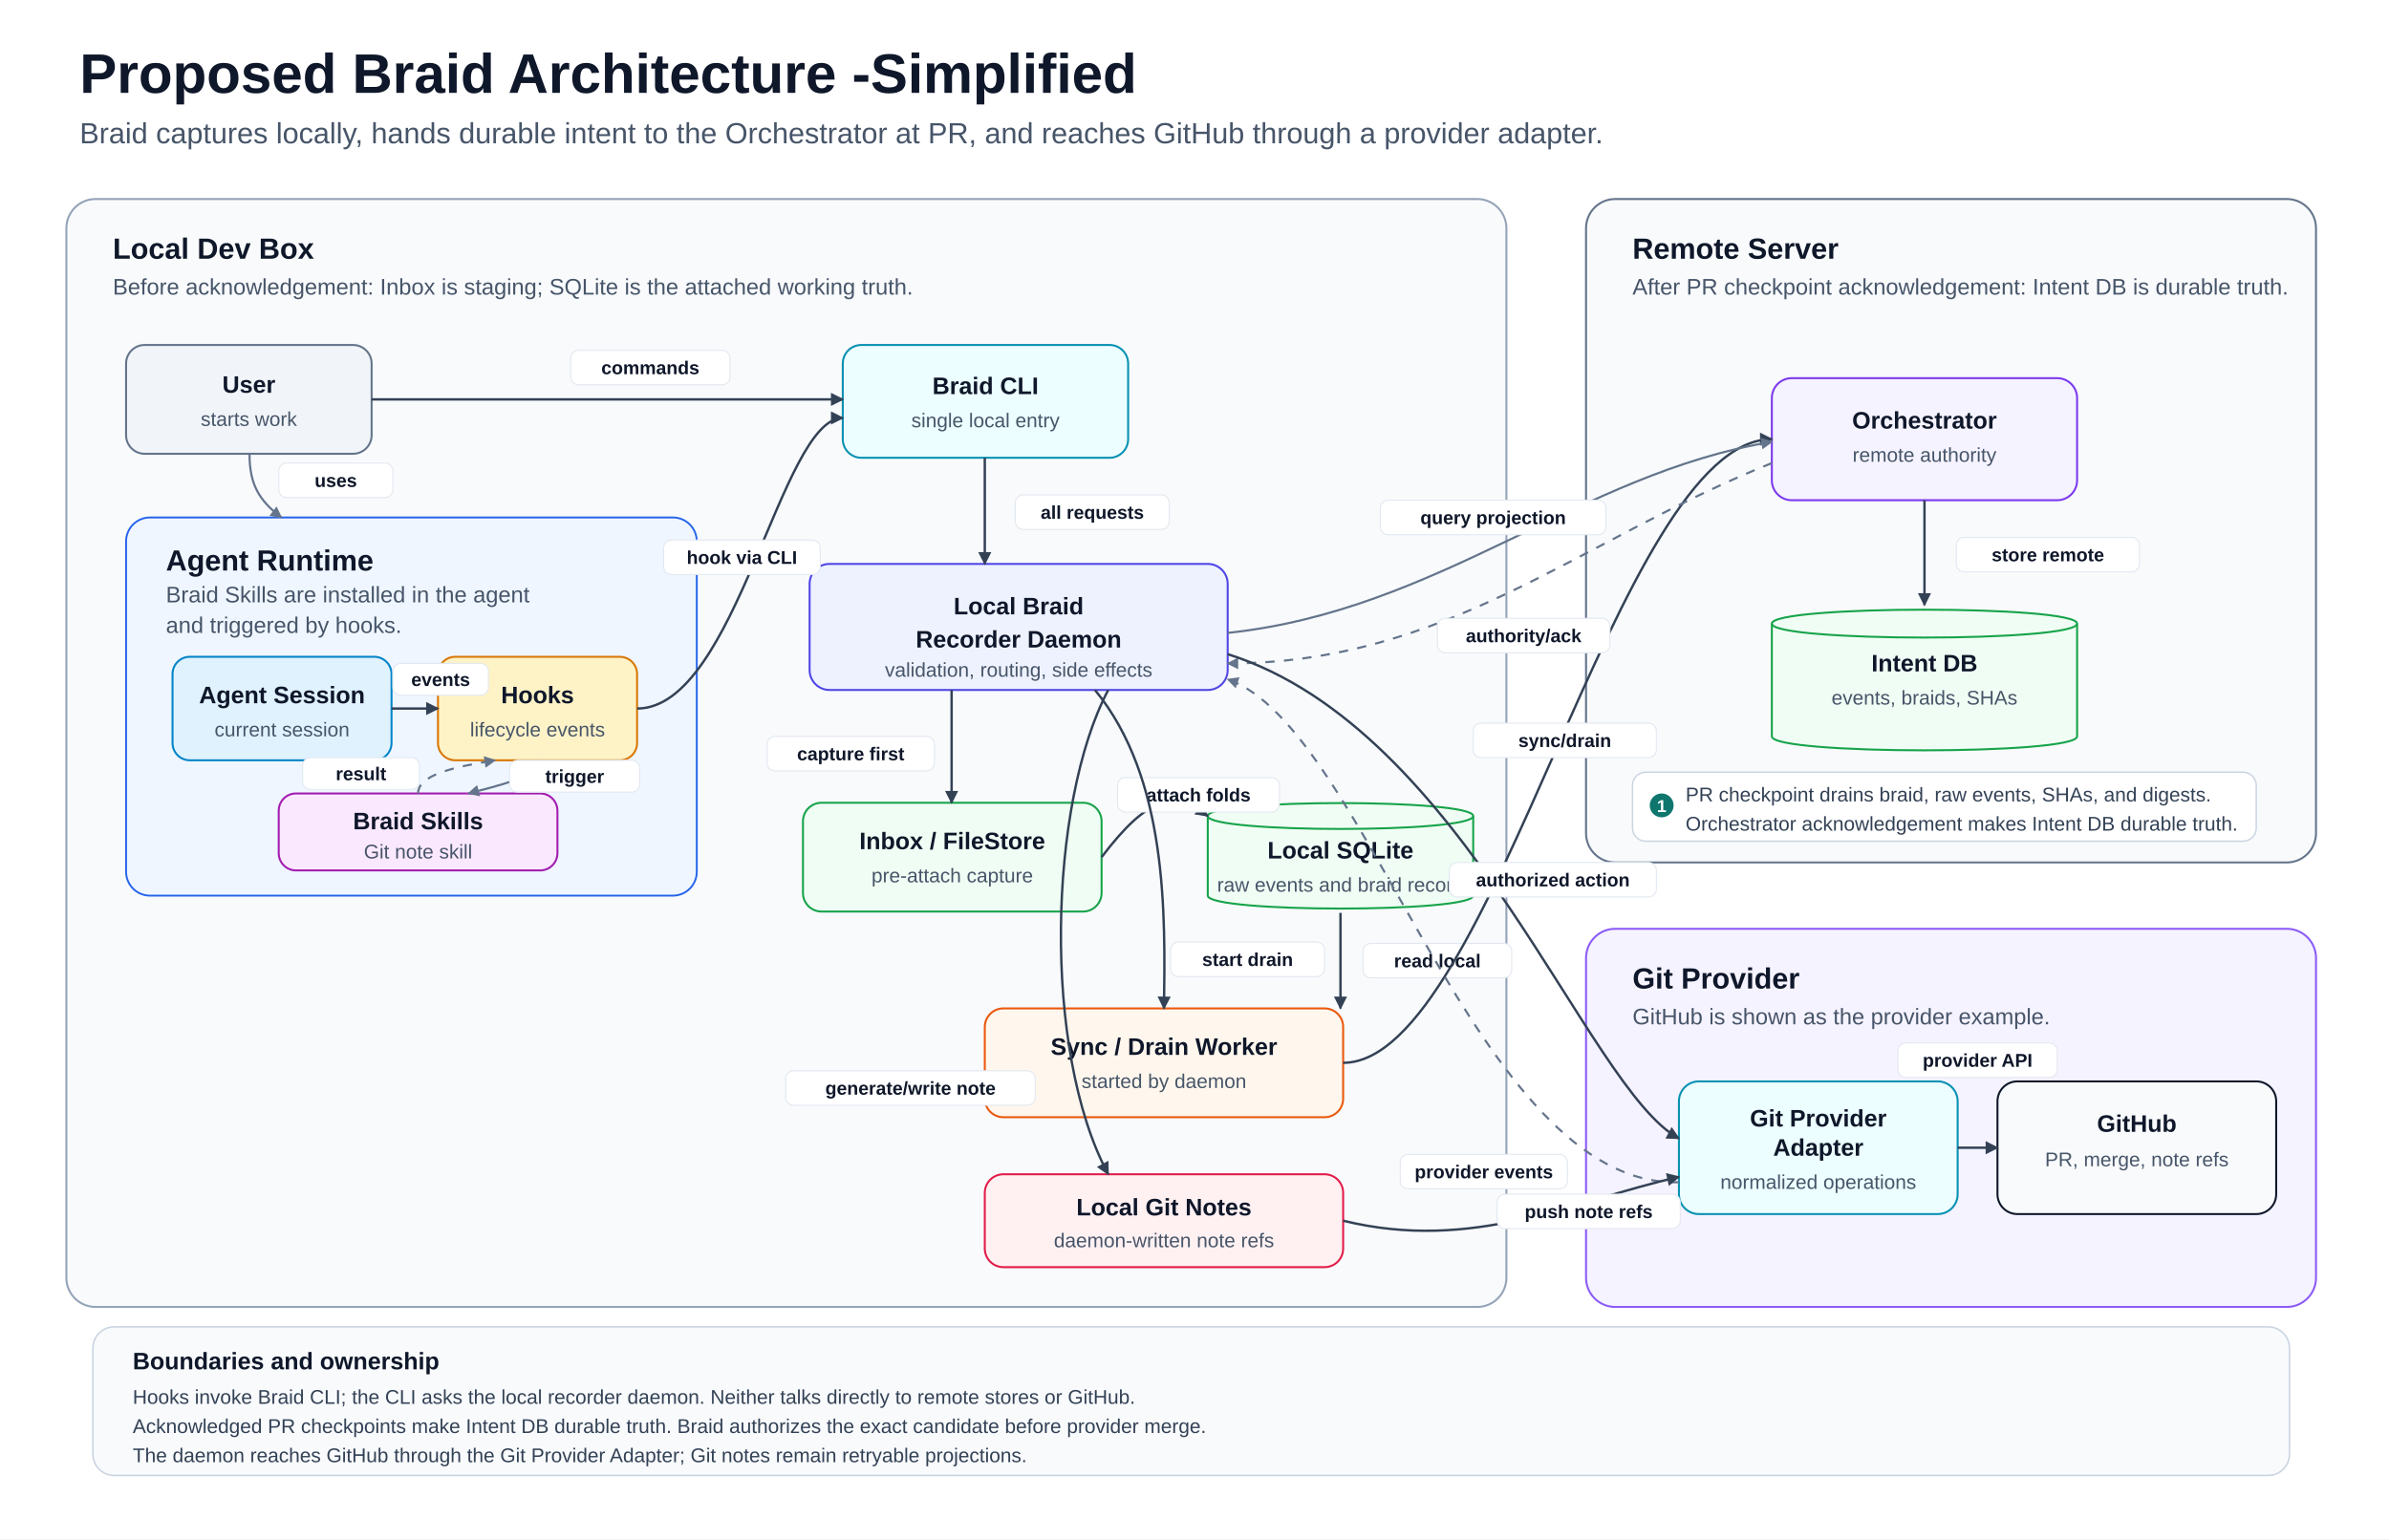
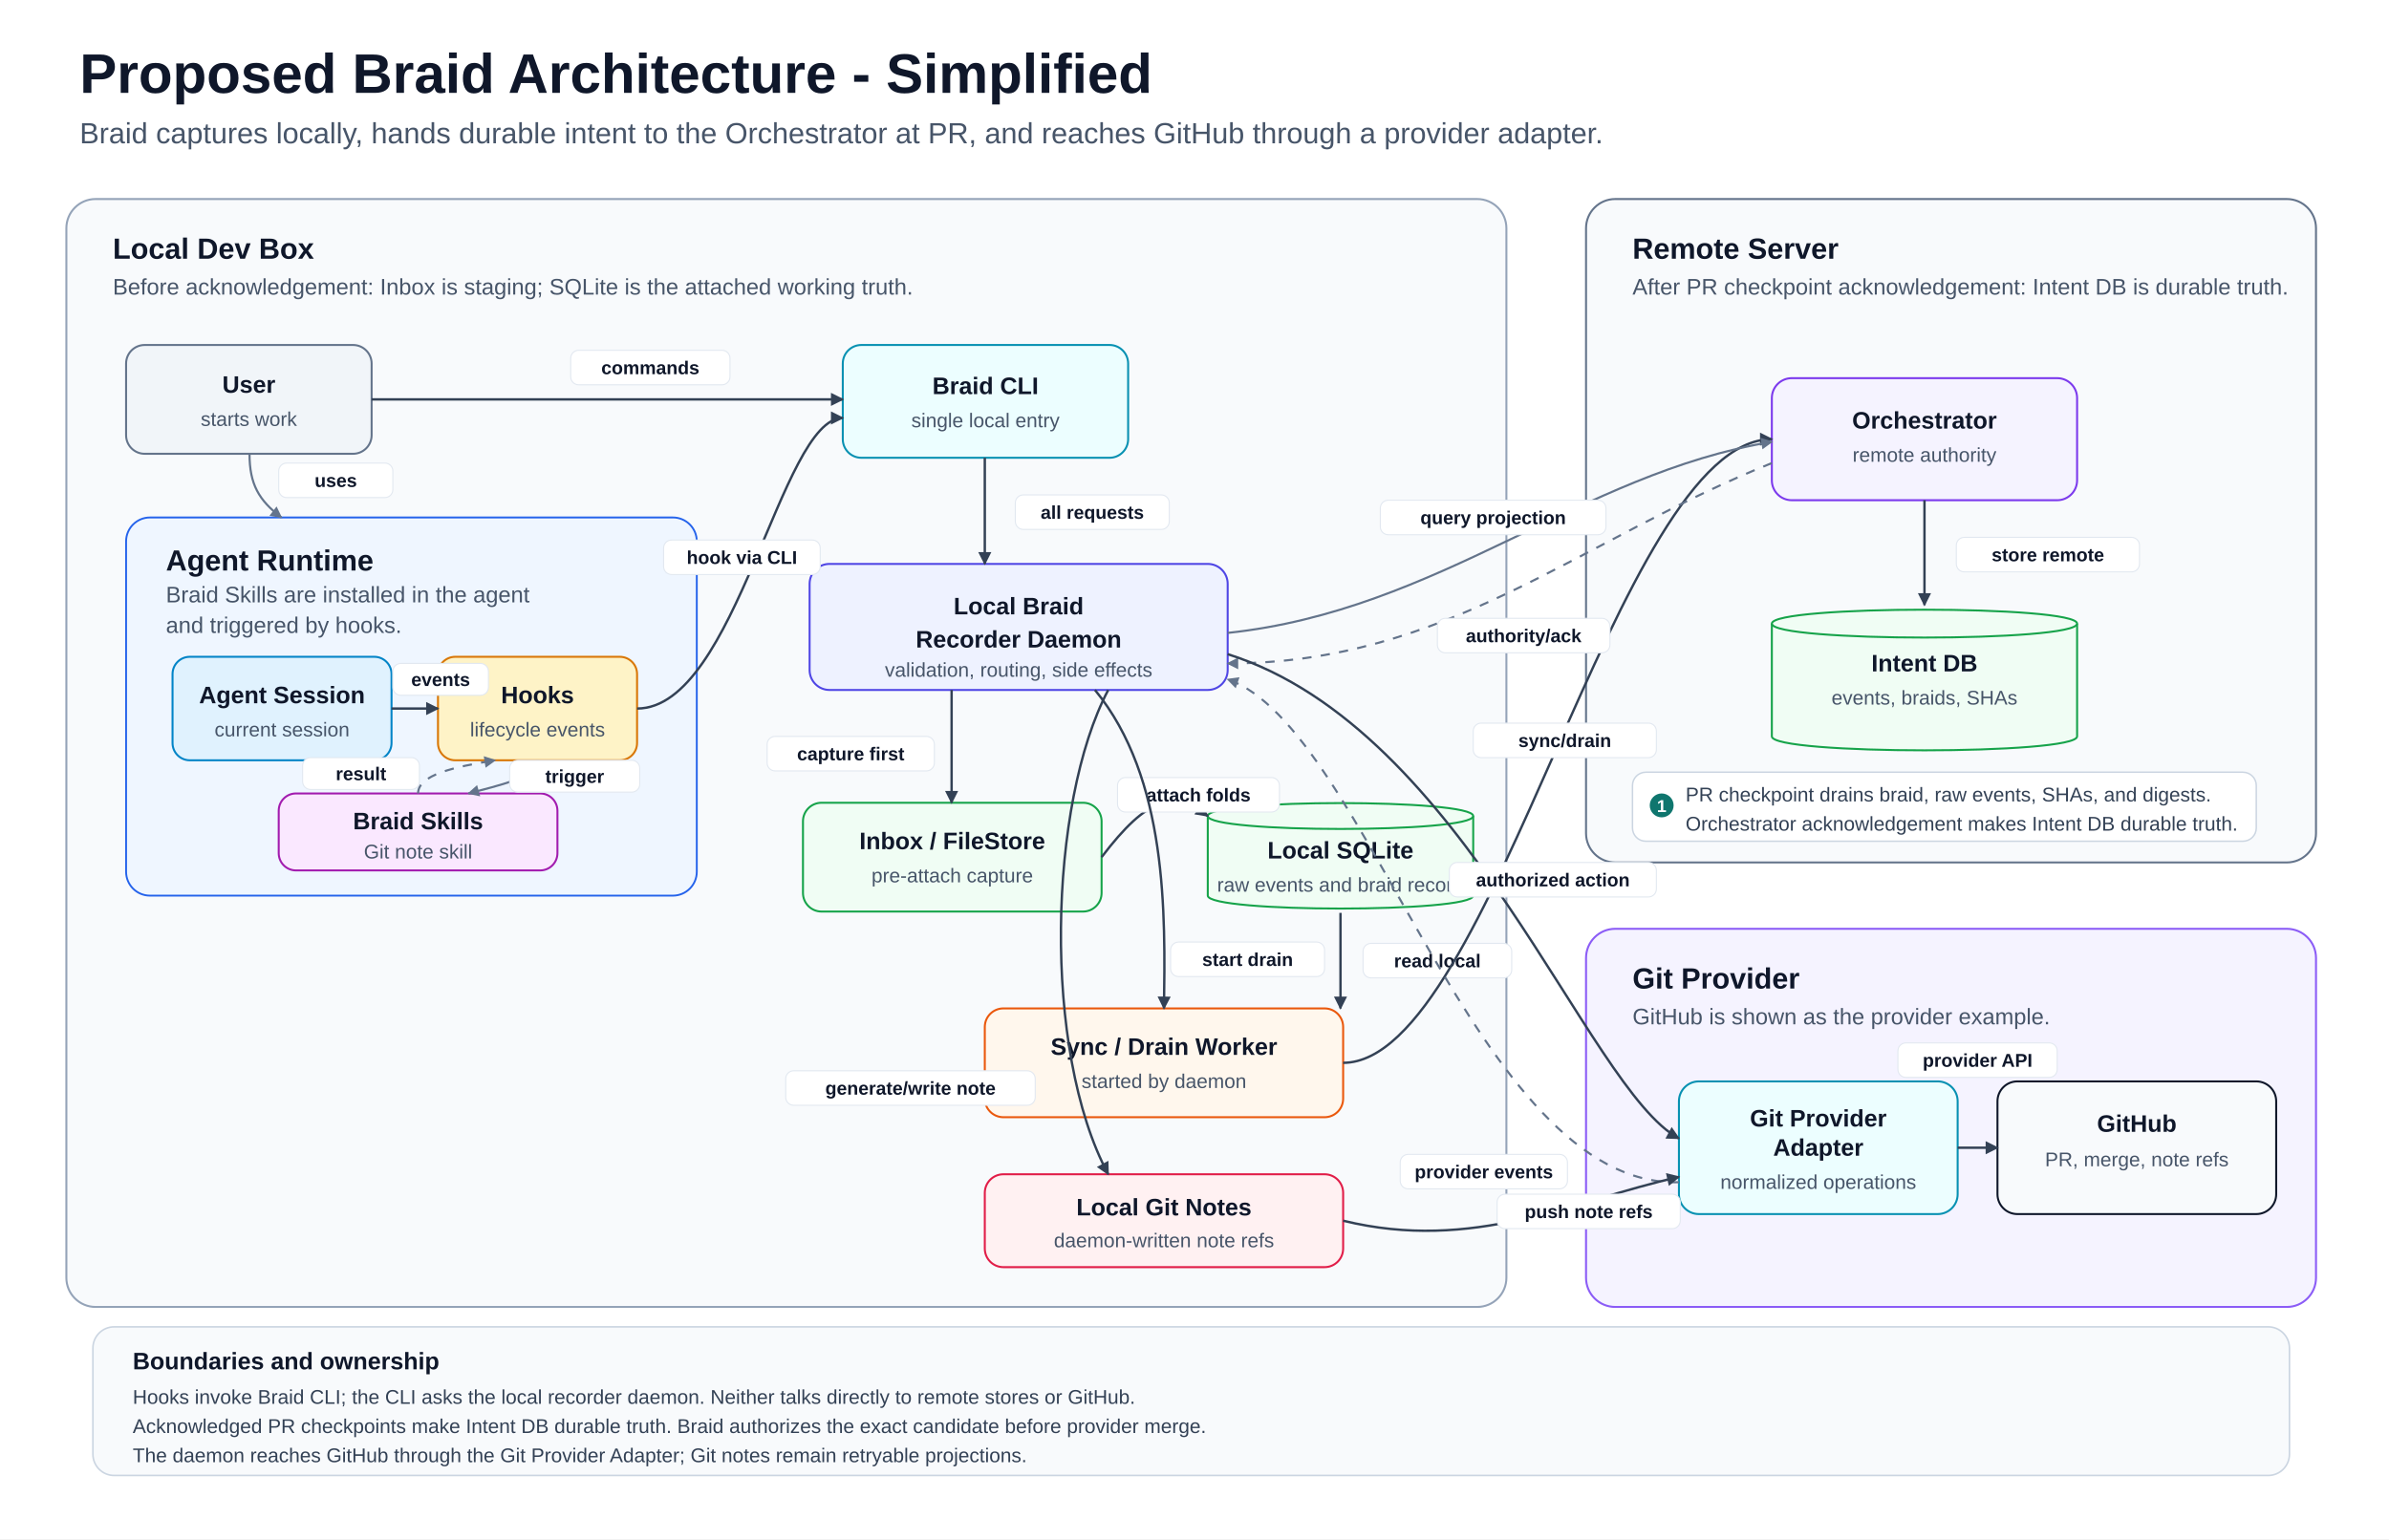
<svg xmlns="http://www.w3.org/2000/svg" width="1800" height="1160" viewBox="0 0 1800 1160" role="img" aria-labelledby="title desc">
  <defs>
    <marker id="arrow" viewBox="0 0 10 10" refX="9" refY="5" markerWidth="5.5" markerHeight="5.5" orient="auto">
      <path d="M0,0 L10,5 L0,10 Z" fill="#334155" />
    </marker>
    <marker id="arrow-muted" viewBox="0 0 10 10" refX="9" refY="5" markerWidth="5.5" markerHeight="5.5" orient="auto">
      <path d="M0,0 L10,5 L0,10 Z" fill="#64748b" />
    </marker>
    <style>
      .bg { fill: #ffffff; }
      .title { font: 700 42px Arial, sans-serif; fill: #0f172a; }
      .subtitle { font: 400 22px Arial, sans-serif; fill: #475569; }
      .zone-title { font: 700 22px Arial, sans-serif; fill: #0f172a; }
      .zone-sub { font: 400 17px Arial, sans-serif; fill: #475569; }
      .node-title { font: 700 18px Arial, sans-serif; fill: #0f172a; text-anchor: middle; }
      .node-sub { font: 400 15px Arial, sans-serif; fill: #475569; text-anchor: middle; }
      .label { font: 700 14px Arial, sans-serif; fill: #0f172a; text-anchor: middle; }
      .small { font: 400 15px Arial, sans-serif; fill: #334155; }
      .note-title { font: 700 18px Arial, sans-serif; fill: #0f172a; }
      .note { font: 400 15px Arial, sans-serif; fill: #334155; }
      .mono { font: 400 14px Menlo, Consolas, monospace; fill: #334155; }
      .zone-local { fill: #f8fafc; stroke: #94a3b8; stroke-width: 1.5; }
      .zone-remote { fill: #f8fafc; stroke: #64748b; stroke-width: 1.5; }
      .zone-github { fill: #f5f3ff; stroke: #8b5cf6; stroke-width: 1.5; }
      .agent-box { fill: #eff6ff; stroke: #2563eb; stroke-width: 1.4; }
      .node-user { fill: #f1f5f9; stroke: #64748b; stroke-width: 1.5; }
      .node-agent { fill: #e0f2fe; stroke: #0284c7; stroke-width: 1.5; }
      .node-hook { fill: #fef3c7; stroke: #d97706; stroke-width: 1.5; }
      .node-skill { fill: #fae8ff; stroke: #a21caf; stroke-width: 1.5; }
      .node-cli { fill: #ecfeff; stroke: #0891b2; stroke-width: 1.5; }
      .node-daemon { fill: #eef2ff; stroke: #4f46e5; stroke-width: 1.5; }
      .node-store { fill: #f0fdf4; stroke: #16a34a; stroke-width: 1.5; }
      .node-worker { fill: #fff7ed; stroke: #ea580c; stroke-width: 1.5; }
      .node-git { fill: #fff1f2; stroke: #e11d48; stroke-width: 1.5; }
      .node-orch { fill: #f5f3ff; stroke: #7c3aed; stroke-width: 1.5; }
      .node-gh { fill: #f8fafc; stroke: #0f172a; stroke-width: 1.5; }
      .line { stroke: #334155; stroke-width: 1.8; fill: none; marker-end: url(#arrow); }
      .muted-line { stroke: #64748b; stroke-width: 1.6; fill: none; marker-end: url(#arrow-muted); }
      .return-line { stroke: #64748b; stroke-width: 1.6; stroke-dasharray: 7 7; fill: none; marker-end: url(#arrow-muted); }
      .label-bg { fill: #ffffff; stroke: #e2e8f0; stroke-width: 0.8; }
      .footer { fill: #f8fafc; stroke: #cbd5e1; stroke-width: 1.2; }
      .badge { fill: #0f766e; }
      .badge-text { font: 700 13px Arial, sans-serif; fill: #ffffff; text-anchor: middle; }
    </style>
  </defs>
  <rect class="bg" width="1800" height="1160" />
-   <text x="60" y="70" class="title">Proposed Braid Architecture -Simplified</text>
+   <text x="60" y="70" class="title">Proposed Braid Architecture - Simplified</text>
  <text x="60" y="108" class="subtitle">Braid captures locally, hands durable intent to the Orchestrator at PR, and reaches GitHub through a provider adapter.</text>
  <rect x="50" y="150" width="1085" height="835" rx="22" class="zone-local" />
  <text x="85" y="195" class="zone-title">Local Dev Box</text>
  <text x="85" y="222" class="zone-sub">Before acknowledgement: Inbox is staging; SQLite is the attached working truth.</text>
  <rect x="1195" y="150" width="550" height="500" rx="22" class="zone-remote" />
  <text x="1230" y="195" class="zone-title">Remote Server</text>
  <text x="1230" y="222" class="zone-sub">After PR checkpoint acknowledgement: Intent DB is durable truth.</text>
  <rect x="1195" y="700" width="550" height="285" rx="22" class="zone-github" />
  <text x="1230" y="745" class="zone-title">Git Provider</text>
  <text x="1230" y="772" class="zone-sub">GitHub is shown as the provider example.</text>
  <rect x="95" y="260" width="185" height="82" rx="14" class="node-user" />
  <text x="187.5" y="296" class="node-title">User</text>
  <text x="187.5" y="321" class="node-sub">starts work</text>
  <rect x="95" y="390" width="430" height="285" rx="18" class="agent-box" />
  <text x="125" y="430" class="zone-title">Agent Runtime</text>
  <text x="125" y="454" class="zone-sub">Braid Skills are installed in the agent</text>
  <text x="125" y="477" class="zone-sub">and triggered by hooks.</text>
  <rect x="130" y="495" width="165" height="78" rx="13" class="node-agent" />
  <text x="212.5" y="530" class="node-title">Agent Session</text>
  <text x="212.5" y="555" class="node-sub">current session</text>
  <rect x="330" y="495" width="150" height="78" rx="13" class="node-hook" />
  <text x="405" y="530" class="node-title">Hooks</text>
  <text x="405" y="555" class="node-sub">lifecycle events</text>
  <rect x="210" y="598" width="210" height="58" rx="13" class="node-skill" />
  <text x="315" y="625" class="node-title">Braid Skills</text>
  <text x="315" y="647" class="node-sub">Git note skill</text>
  <rect x="635" y="260" width="215" height="85" rx="14" class="node-cli" />
  <text x="742.5" y="297" class="node-title">Braid CLI</text>
  <text x="742.5" y="322" class="node-sub">single local entry</text>
  <rect x="610" y="425" width="315" height="95" rx="15" class="node-daemon" />
  <text x="767.5" y="463" class="node-title">Local Braid</text>
  <text x="767.5" y="488" class="node-title">Recorder Daemon</text>
  <text x="767.5" y="510" class="node-sub">validation, routing, side effects</text>
  <rect x="605" y="605" width="225" height="82" rx="14" class="node-store" />
  <text x="717.5" y="640" class="node-title">Inbox / FileStore</text>
  <text x="717.5" y="665" class="node-sub">pre-attach capture</text>
  <path d="M910,615 C910,602 1110,602 1110,615 L1110,675 C1110,688 910,688 910,675 Z" class="node-store" />
  <path d="M910,615 C910,628 1110,628 1110,615" fill="none" stroke="#16a34a" stroke-width="1.5" />
  <text x="1010" y="647" class="node-title">Local SQLite</text>
  <text x="1010" y="672" class="node-sub">raw events and braid record</text>
  <rect x="742" y="760" width="270" height="82" rx="14" class="node-worker" />
  <text x="877" y="795" class="node-title">Sync / Drain Worker</text>
  <text x="877" y="820" class="node-sub">started by daemon</text>
  <rect x="742" y="885" width="270" height="70" rx="14" class="node-git" />
  <text x="877" y="916" class="node-title">Local Git Notes</text>
  <text x="877" y="940" class="node-sub">daemon-written note refs</text>
  <rect x="1335" y="285" width="230" height="92" rx="15" class="node-orch" />
  <text x="1450" y="323" class="node-title">Orchestrator</text>
  <text x="1450" y="348" class="node-sub">remote authority</text>
  <path d="M1335,470 C1335,456 1565,456 1565,470 L1565,555 C1565,569 1335,569 1335,555 Z" class="node-store" />
  <path d="M1335,470 C1335,484 1565,484 1565,470" fill="none" stroke="#16a34a" stroke-width="1.5" />
  <text x="1450" y="506" class="node-title">Intent DB</text>
  <text x="1450" y="531" class="node-sub">events, braids, SHAs</text>
  <rect x="1265" y="815" width="210" height="100" rx="15" class="node-cli" />
  <text x="1370" y="849" class="node-title">Git Provider</text>
  <text x="1370" y="871" class="node-title">Adapter</text>
  <text x="1370" y="896" class="node-sub">normalized operations</text>
  <rect x="1505" y="815" width="210" height="100" rx="15" class="node-gh" />
  <text x="1610" y="853" class="node-title">GitHub</text>
  <text x="1610" y="879" class="node-sub">PR, merge, note refs</text>
  <path d="M280,301 C405,301 505,301 635,301" class="line" />
  <rect x="430" y="264" width="120" height="26" rx="6" class="label-bg" />
  <text x="490" y="282" class="label">commands</text>
  <path d="M188,342 C188,365 195,377 212,390" class="muted-line" />
  <rect x="210" y="349" width="86" height="26" rx="6" class="label-bg" />
  <text x="253" y="367" class="label">uses</text>
  <path d="M295,534 L330,534" class="line" />
  <rect x="296" y="500" width="72" height="24" rx="6" class="label-bg" />
  <text x="332" y="517" class="label">events</text>
  <path d="M405,573 C405,586 375,592 353,598" class="muted-line" />
  <rect x="384" y="573" width="98" height="24" rx="6" class="label-bg" />
  <text x="433" y="590" class="label">trigger</text>
  <path d="M315,598 C315,584 342,578 373,573" class="return-line" />
  <rect x="228" y="571" width="88" height="24" rx="6" class="label-bg" />
  <text x="272" y="588" class="label">result</text>
  <path d="M480,534 C555,534 588,315 635,315" class="line" />
  <rect x="500" y="407" width="118" height="26" rx="6" class="label-bg" />
  <text x="559" y="425" class="label">hook via CLI</text>
  <path d="M742,345 L742,425" class="line" />
  <rect x="765" y="373" width="116" height="26" rx="6" class="label-bg" />
  <text x="823" y="391" class="label">all requests</text>
  <path d="M717,520 L717,605" class="line" />
  <rect x="578" y="555" width="126" height="26" rx="6" class="label-bg" />
  <text x="641" y="573" class="label">capture first</text>
  <path d="M830,646 C865,600 884,596 910,615" class="line" />
  <rect x="842" y="586" width="122" height="26" rx="6" class="label-bg" />
  <text x="903" y="604" class="label">attach folds</text>
  <path d="M825,520 C880,587 878,689 877,760" class="line" />
  <rect x="882" y="710" width="116" height="26" rx="6" class="label-bg" />
  <text x="940" y="728" class="label">start drain</text>
  <path d="M1010,688 L1010,760" class="line" />
  <rect x="1027" y="711" width="112" height="26" rx="6" class="label-bg" />
  <text x="1083" y="729" class="label">read local</text>
  <path d="M835,520 C790,605 785,792 835,885" class="line" />
  <rect x="592" y="807" width="188" height="26" rx="6" class="label-bg" />
  <text x="686" y="825" class="label">generate/write note</text>
  <path d="M1012,801 C1125,801 1218,331 1335,331" class="line" />
  <rect x="1110" y="545" width="138" height="26" rx="6" class="label-bg" />
  <text x="1179" y="563" class="label">sync/drain</text>
  <path d="M1450,377 L1450,456" class="line" />
  <rect x="1474" y="405" width="138" height="26" rx="6" class="label-bg" />
  <text x="1543" y="423" class="label">store remote</text>
  <path d="M925,477 C1085,460 1190,357 1335,333" class="muted-line" />
  <rect x="1040" y="377" width="170" height="26" rx="6" class="label-bg" />
  <text x="1125" y="395" class="label">query projection</text>
  <path d="M1335,349 C1190,407 1090,500 925,500" class="return-line" />
  <rect x="1083" y="466" width="130" height="26" rx="6" class="label-bg" />
  <text x="1148" y="484" class="label">authority/ack</text>
  <path d="M925,493 C1105,550 1195,820 1265,858" class="line" />
  <rect x="1092" y="650" width="156" height="26" rx="6" class="label-bg" />
  <text x="1170" y="668" class="label">authorized action</text>
  <path d="M1265,891 C1112,895 1030,548 925,512" class="return-line" />
  <rect x="1055" y="870" width="126" height="26" rx="6" class="label-bg" />
  <text x="1118" y="888" class="label">provider events</text>
  <path d="M1012,920 C1110,944 1185,905 1265,887" class="line" />
  <rect x="1128" y="900" width="138" height="26" rx="6" class="label-bg" />
  <text x="1197" y="918" class="label">push note refs</text>
  <path d="M1475,865 L1505,865" class="line" />
  <rect x="1430" y="786" width="120" height="26" rx="6" class="label-bg" />
  <text x="1490" y="804" class="label">provider API</text>
  <rect x="70" y="1000" width="1655" height="112" rx="16" class="footer" />
  <text x="100" y="1032" class="note-title">Boundaries and ownership</text>
  <text x="100" y="1058" class="note">Hooks invoke Braid CLI; the CLI asks the local recorder daemon. Neither talks directly to remote stores or GitHub.</text>
  <text x="100" y="1080" class="note">Acknowledged PR checkpoints make Intent DB durable truth. Braid authorizes the exact candidate before provider merge.</text>
  <text x="100" y="1102" class="note">The daemon reaches GitHub through the Git Provider Adapter; Git notes remain retryable projections.</text>
  <rect x="1230" y="582" width="470" height="52" rx="10" fill="#ffffff" stroke="#cbd5e1" stroke-width="1.1" />
  <circle cx="1252" cy="607" r="9" class="badge" />
  <text x="1252" y="612" class="badge-text">1</text>
  <text x="1270" y="604" class="small">PR checkpoint drains braid, raw events, SHAs, and digests.</text>
  <text x="1270" y="626" class="small">Orchestrator acknowledgement makes Intent DB durable truth.</text>
</svg>
